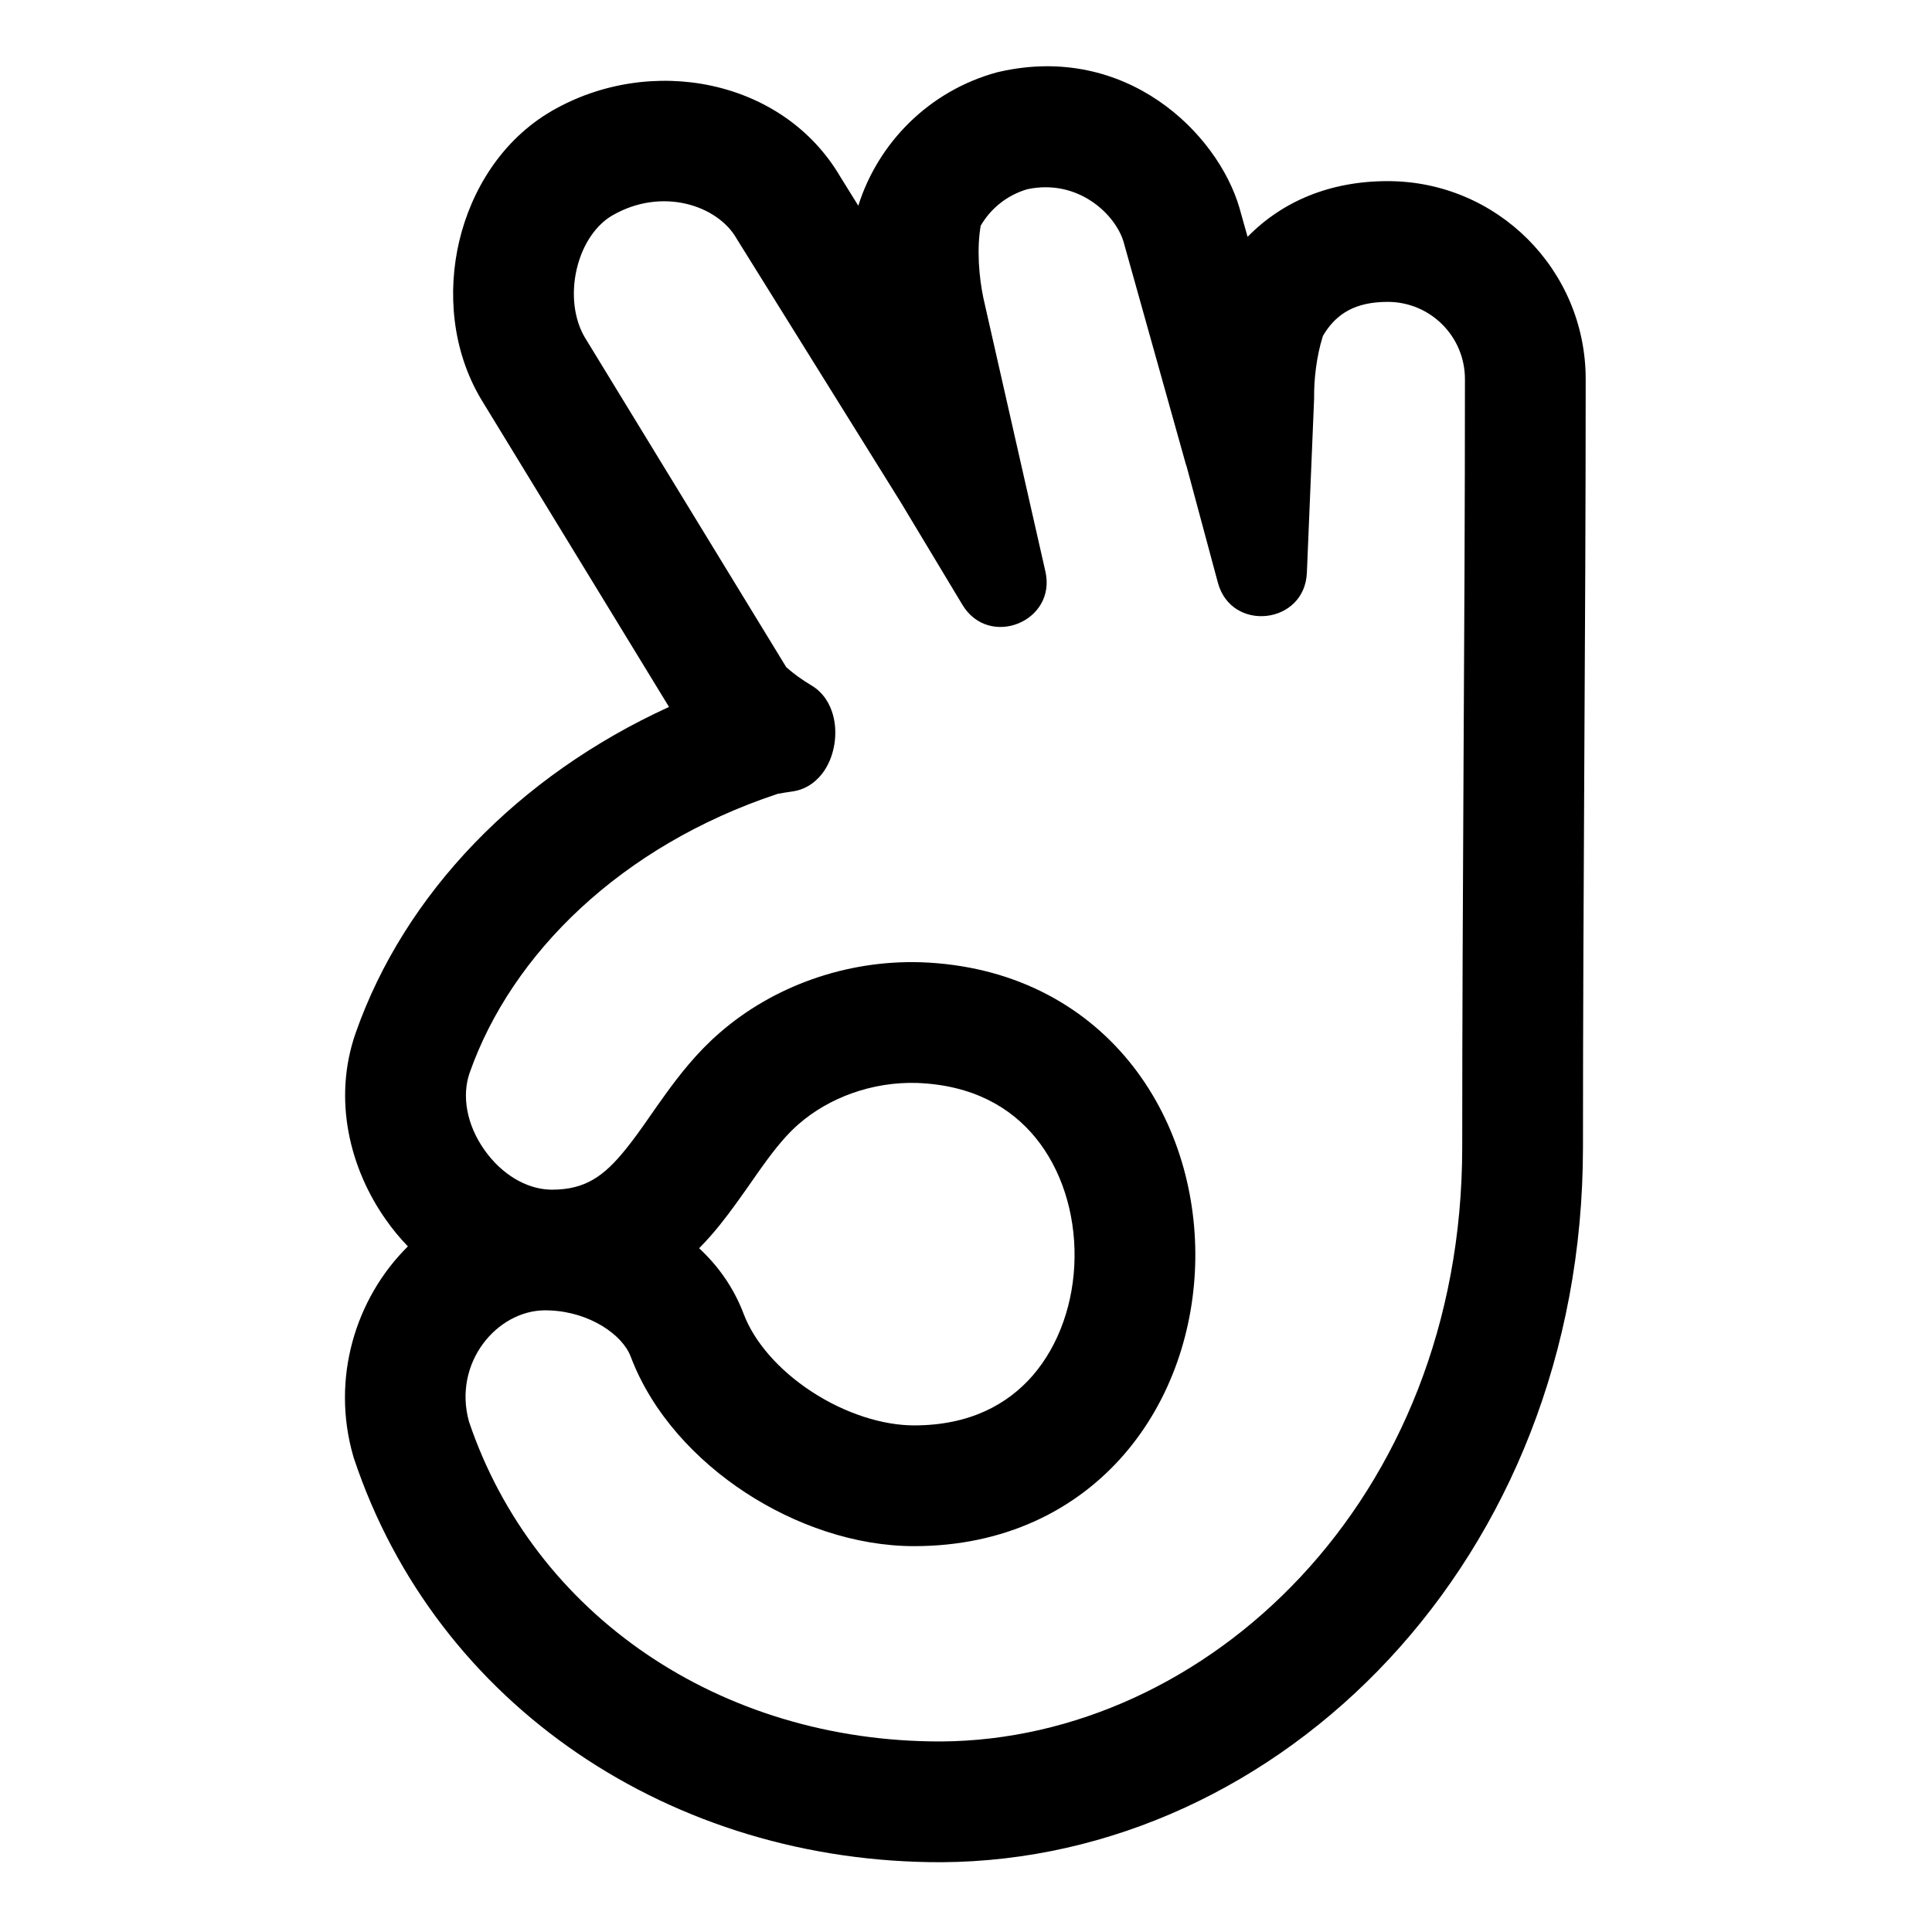
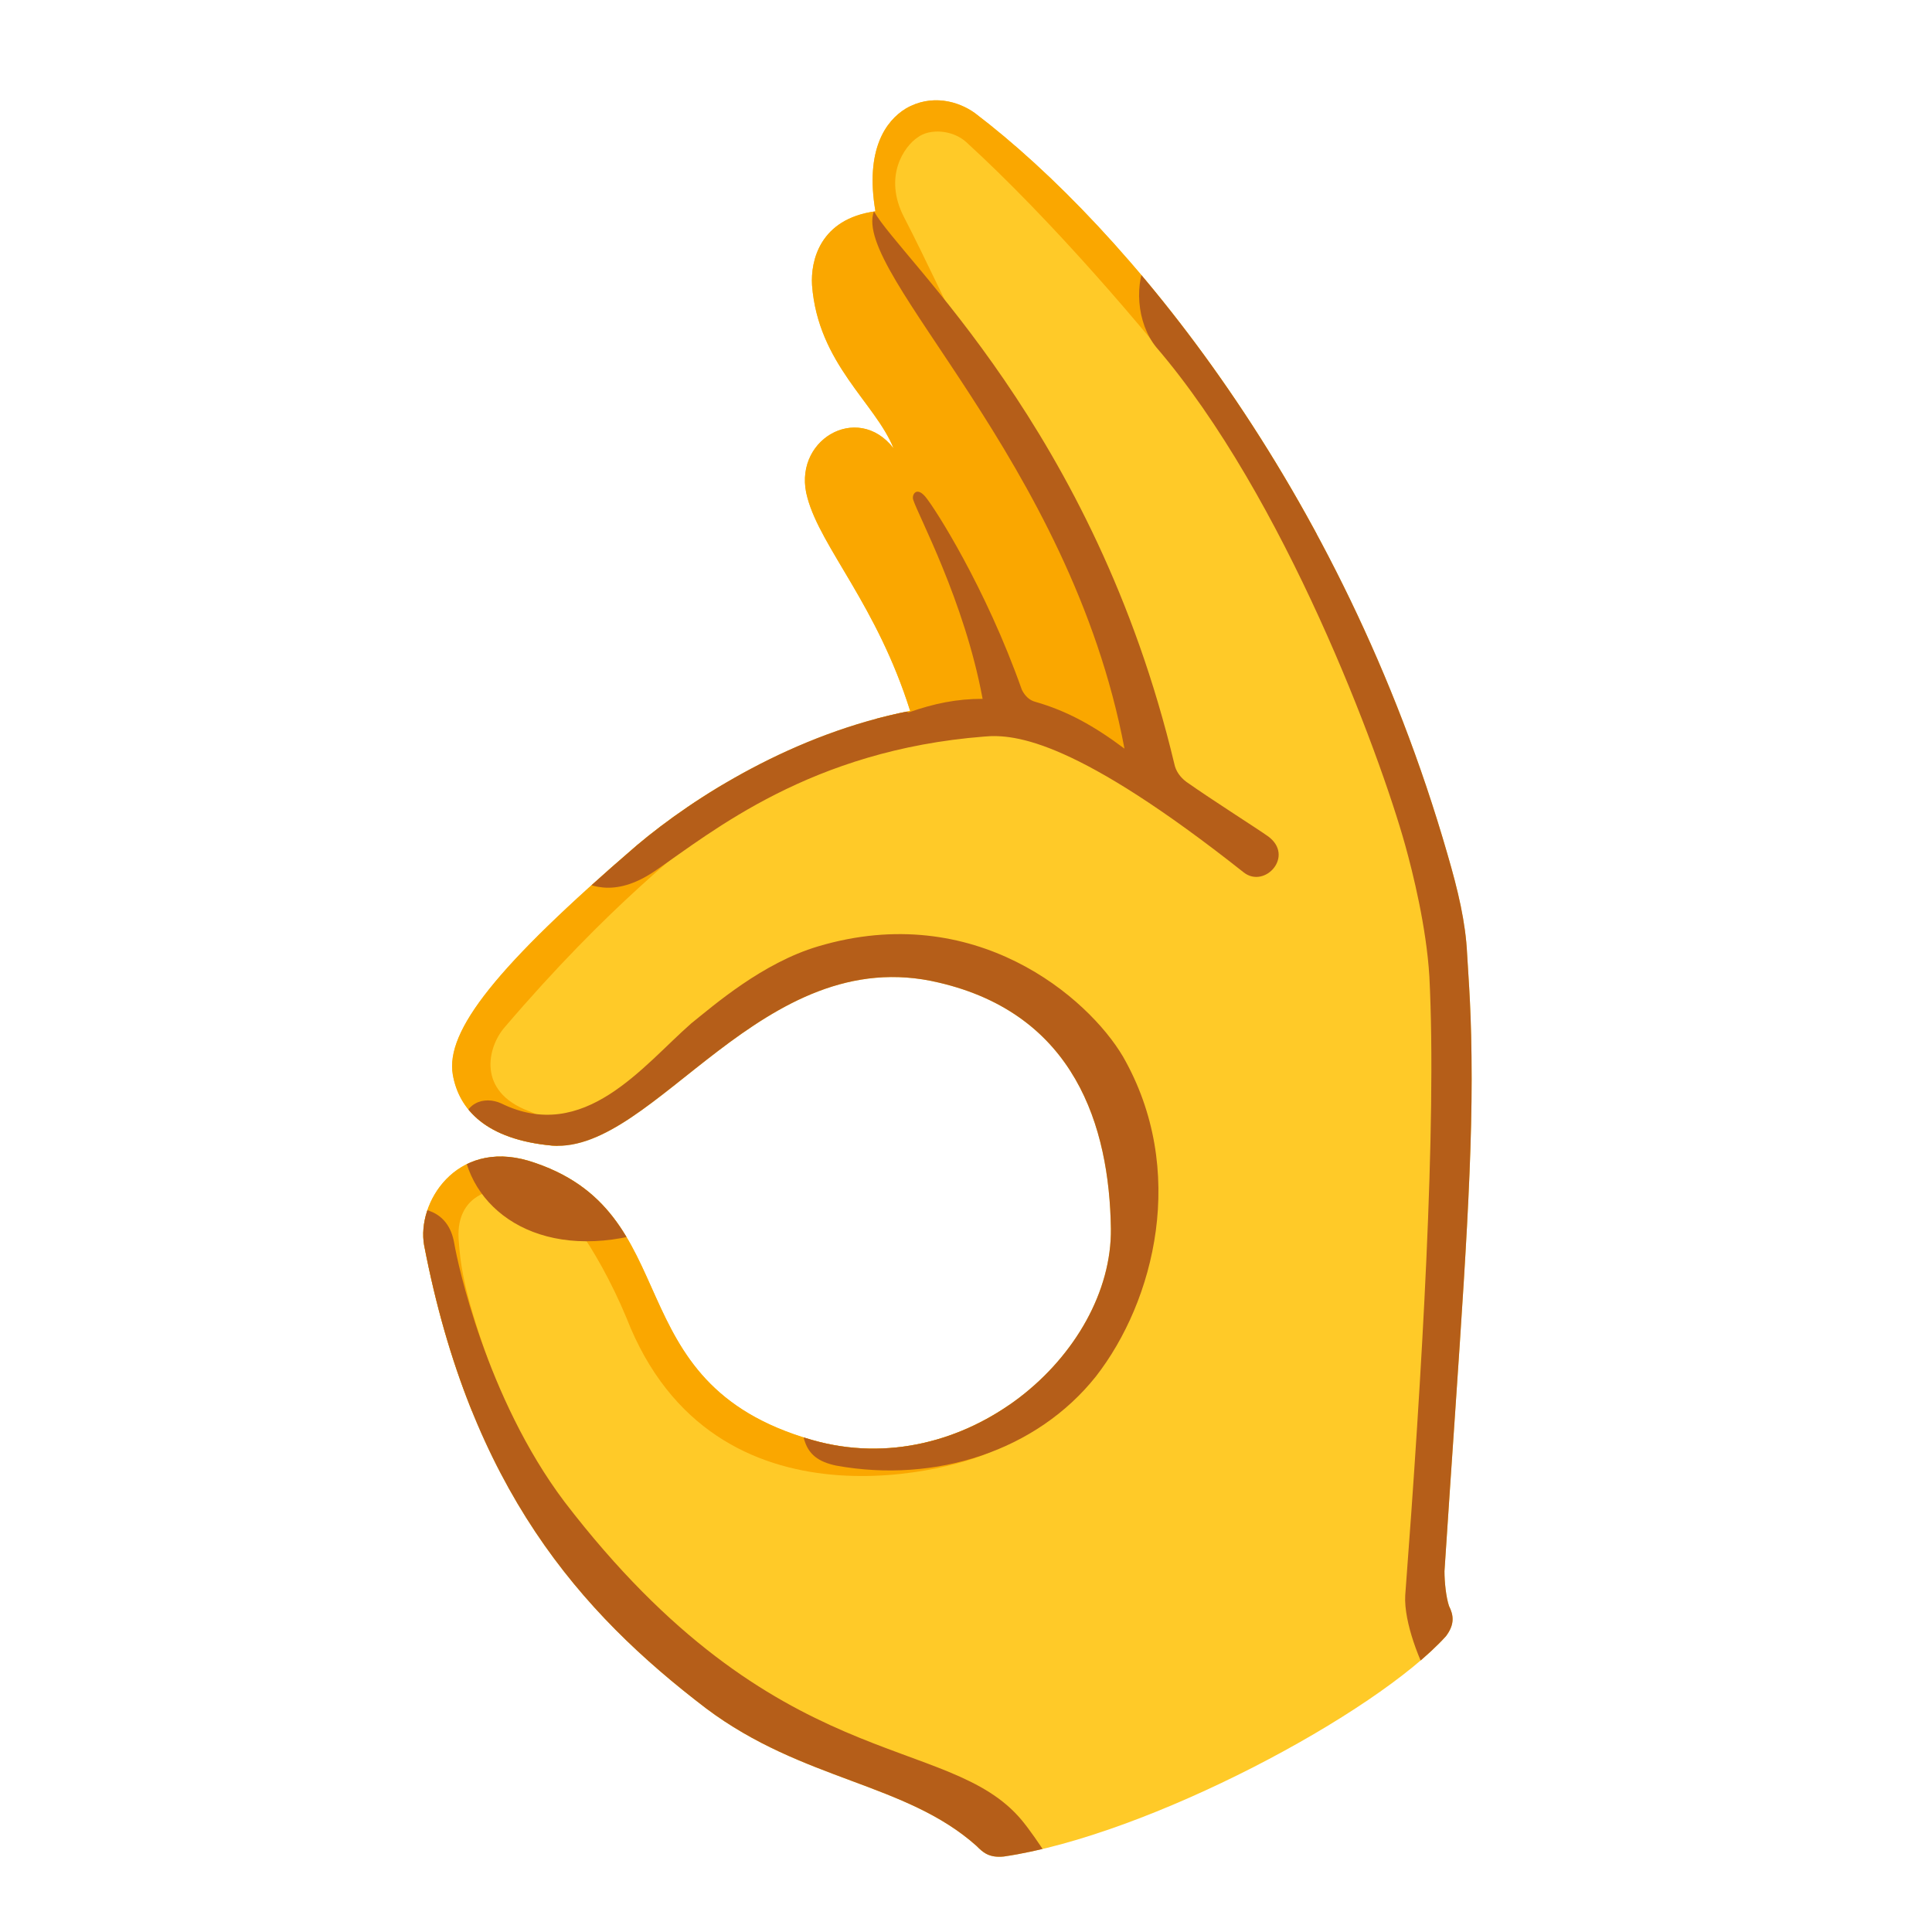
- <svg xmlns="http://www.w3.org/2000/svg" viewBox="0 0 32 32" fill="none">
-   <path d="M16.552 1.189C18.651 0.711 20.165 2.2 20.53 3.445L20.533 3.457L20.664 3.923C21.241 3.332 22.033 3 22.984 3C24.797 3 26.264 4.468 26.264 6.28C26.264 8.373 26.253 10.51 26.241 12.644L26.241 12.645C26.23 14.781 26.219 16.913 26.219 19C26.219 25.848 21.199 30.81 15.6 30.844L15.596 30.844C11.137 30.855 7.233 28.258 5.864 24.161C5.86 24.148 5.856 24.135 5.852 24.122C5.479 22.835 5.886 21.504 6.756 20.644C6.623 20.506 6.502 20.36 6.395 20.207C5.801 19.37 5.502 18.217 5.892 17.106C6.701 14.803 8.584 12.85 11.081 11.709L7.969 6.613C7.487 5.804 7.408 4.839 7.606 3.996C7.804 3.155 8.308 2.319 9.14 1.837C10.772 0.894 12.968 1.305 13.919 2.929L14.216 3.407C14.546 2.361 15.391 1.505 16.51 1.199C16.524 1.195 16.538 1.192 16.552 1.189ZM9.142 19.705C9.692 19.704 10.002 19.485 10.367 19.031C10.507 18.858 10.626 18.688 10.764 18.49C10.838 18.384 10.917 18.27 11.009 18.143C11.247 17.812 11.542 17.432 11.924 17.103C12.807 16.336 14.012 15.9 15.249 15.938L15.255 15.938C16.747 15.992 17.918 16.623 18.698 17.576C19.462 18.51 19.812 19.701 19.798 20.851C19.784 22.001 19.405 23.181 18.619 24.09C17.814 25.019 16.628 25.609 15.141 25.609C14.162 25.609 13.167 25.258 12.35 24.724C11.535 24.191 10.804 23.415 10.447 22.471C10.31 22.106 9.767 21.732 9.109 21.705C9.084 21.704 9.06 21.704 9.035 21.703L9.031 21.703C8.228 21.703 7.498 22.577 7.768 23.547C8.845 26.738 11.917 28.852 15.589 28.844C19.969 28.817 24.219 24.87 24.219 19C24.219 16.907 24.23 14.77 24.241 12.636L24.241 12.635C24.253 10.499 24.264 8.367 24.264 6.28C24.264 5.572 23.692 5 22.984 5C22.441 5 22.145 5.202 21.945 5.509C21.933 5.527 21.922 5.546 21.911 5.565C21.802 5.91 21.762 6.301 21.766 6.587L21.766 6.601L21.646 9.487C21.61 10.344 20.395 10.479 20.172 9.651L19.654 7.725C19.645 7.701 19.637 7.677 19.631 7.652L18.609 4.003C18.473 3.549 17.856 2.956 17.016 3.134C16.677 3.233 16.407 3.456 16.243 3.739C16.236 3.78 16.23 3.822 16.225 3.868C16.178 4.288 16.24 4.756 16.314 5.051L16.316 5.061L17.315 9.465C17.504 10.296 16.381 10.748 15.941 10.018L14.922 8.324L12.214 3.974C12.208 3.965 12.202 3.955 12.197 3.946C11.883 3.402 10.965 3.092 10.141 3.569C9.884 3.718 9.653 4.029 9.553 4.454C9.454 4.877 9.513 5.294 9.685 5.586L13.023 11.051C13.148 11.162 13.288 11.262 13.439 11.352C13.65 11.477 13.751 11.677 13.795 11.835C13.841 11.996 13.844 12.164 13.822 12.313C13.8 12.461 13.748 12.624 13.651 12.768C13.554 12.911 13.383 13.073 13.125 13.109C13.043 13.121 12.962 13.133 12.882 13.148C12.878 13.149 12.874 13.151 12.87 13.152C10.299 14.007 8.475 15.789 7.779 17.769C7.647 18.145 7.725 18.626 8.026 19.05C8.315 19.458 8.718 19.685 9.089 19.703C9.107 19.704 9.124 19.704 9.142 19.705ZM11.58 20.675C11.896 20.968 12.154 21.33 12.318 21.764C12.489 22.216 12.887 22.686 13.444 23.05C13.999 23.413 14.62 23.609 15.141 23.609C16.058 23.609 16.689 23.263 17.107 22.781C17.541 22.278 17.789 21.573 17.798 20.827C17.807 20.08 17.577 19.364 17.151 18.843C16.741 18.342 16.112 17.971 15.186 17.937C14.444 17.915 13.731 18.182 13.234 18.614L13.23 18.617C13.03 18.79 12.845 19.016 12.632 19.312C12.577 19.387 12.517 19.474 12.453 19.566C12.293 19.794 12.108 20.059 11.925 20.286C11.819 20.418 11.704 20.549 11.58 20.675Z" fill="currentColor" />
+ <svg xmlns="http://www.w3.org/2000/svg" xmlns:xlink="http://www.w3.org/1999/xlink" xml:space="preserve" id="ok-hand-Layer_2_00000111914228506217591490000007403329565183780535_" x="0" y="0" version="1.1" viewBox="0 0 128 128">
+   <path d="M60.3 47.1c-2.2-7-5.9-10.8-6.8-14.1-1.1-3.8 3.3-6.4 5.7-3.3-1.2-3-5-5.6-5.4-10.8-.1-1.6.5-4.4 4.2-4.9-.7-4.1.7-6 2-6.8 1.7-1 3.5-.5 4.6.3 10 7.6 24.3 24.8 31.3 49.1.7 2.4 1.2 4.5 1.3 6.6.1 1.8.3 3.9.3 8.3 0 7.8-.8 17.3-1.8 32.6 0 .7.1 1.7.3 2.3.3.6.4 1.2-.2 2-4.6 5.1-19.7 13.2-29.3 14.6-1 .1-1.4-.3-1.8-.7-4.7-4.2-11.5-4.3-17.9-9.1-8.4-6.4-15.6-14.6-18.7-30.7-.5-2.8 2.1-7 6.9-5.6 10.8 3.3 5.5 14.7 18.8 18.5 10.1 2.9 19.9-5.7 19.8-14-.1-6.8-2.4-14.2-11.4-16.3-11.7-2.8-18.8 11.3-25.6 10.8-4.4-.4-6.2-2.4-6.6-4.7-.5-2.9 2.9-7.2 12.2-15.2 3.8-3.2 10.4-7.4 18.1-8.9" style="fill:#ffca28" />
+   <defs>
+     <path id="ok-hand-SVGID_1_" d="M60.3 47.1c-2.2-7-5.9-10.8-6.8-14.1-1.1-3.8 3.3-6.4 5.7-3.3-1.2-3-5-5.6-5.4-10.8-.1-1.6.5-4.4 4.2-4.9-.7-4.1.7-6 2-6.8 1.7-1 3.5-.5 4.6.3 10 7.6 24.3 24.8 31.3 49.1.7 2.4 1.2 4.5 1.3 6.6.1 1.8.3 3.9.3 8.3 0 7.8-.8 17.3-1.8 32.6 0 .7.1 1.7.3 2.3.3.6.4 1.2-.2 2-4.6 5.1-19.7 13.2-29.3 14.6-1 .1-1.4-.3-1.8-.7-4.7-4.2-11.5-4.3-17.9-9.1-8.4-6.4-15.6-14.6-18.7-30.7-.5-2.8 2.1-7 6.9-5.6 10.8 3.3 5.5 14.7 18.8 18.5 10.1 2.9 19.9-5.7 19.8-14-.1-6.8-2.4-14.2-11.4-16.3-11.7-2.8-18.8 11.3-25.6 10.8-4.4-.4-6.2-2.4-6.6-4.7-.5-2.9 2.9-7.2 12.2-15.2 3.8-3.2 10.4-7.4 18.1-8.9" />
+   </defs>
+   <clipPath id="ok-hand-SVGID_00000138535030684620930980000016437117660125529765_">
+     <use xlink:href="#ok-hand-SVGID_1_" style="overflow:visible" />
+   </clipPath>
+   <g style="clip-path:url(#ok-hand-SVGID_00000138535030684620930980000016437117660125529765_)">
+     <path d="M89.7 34.3c-.9.5-3.8 2.4-5-.1S82 29.8 79 25.9 69.7 14.6 64 9.4c-.9-.8-2.4-.9-3.2-.3-.9.6-2.3 2.6-.9 5.3s3.3 6.8 4.5 9.2c3 5.6 7.6 10.8 11.7 26.9.6 2.3-2.6-.5-2.6-.5s-5.4-4.5-12.8-2c-3.2 1.1-3.8-2.5-3.8-2.5s-9.1-25.8-9.1-26S58.4 2.9 58.5 3c.2.1 8.1.4 8.1.4zM65.8 96.1c-1.9 1.1-18.5 6.1-24.3-8.8-1-2.4-2.2-4.5-3.2-5.9-1.1-1.3-4-2.9-5.7-2.5 0 0-2.5.3-2.2 3.4.1 1.2.2 2.9 1.9 7.7 1.6 4.4-2.1 4.1-2.8 2.1s-3.8-12.6-3.8-12.6 3.5-4.1 4.3-5l-2.8-4.9 19.9-19.1c.6 1 1.6 2.8.6 3.7-2.2 1.9-7.3 5.7-14.3 13.9-1.1 1.3-1.8 4.2 1.6 5.5s1.8 2.9 1 2.8c-.3 0-1-.2-1.9-.4 2.8 1.4 5.9 3 5.9 3l26.5 13.1c.6.8.9 3.1-.7 4" style="fill:#faa700" />
+   </g>
+   <defs>
+     <path id="ok-hand-SVGID_00000150068994824989385750000014971427309250274485_" d="M60.3 47.1c-2.2-7-5.9-10.8-6.8-14.1-1.1-3.8 3.3-6.4 5.7-3.3-1.2-3-5-5.6-5.4-10.8-.1-1.6.5-4.4 4.2-4.9-.7-4.1.7-6 2-6.8 1.7-1 3.5-.5 4.6.3 10 7.6 24.3 24.8 31.3 49.1.7 2.4 1.2 4.5 1.3 6.6.1 1.8.3 3.9.3 8.3 0 7.8-.8 17.3-1.8 32.6 0 .7.1 1.7.3 2.3.3.6.4 1.2-.2 2-4.6 5.1-19.7 13.2-29.3 14.6-1 .1-1.4-.3-1.8-.7-4.7-4.2-11.5-4.3-17.9-9.1-8.4-6.4-15.6-14.6-18.7-30.7-.5-2.8 2.1-7 6.9-5.6 10.8 3.3 5.5 14.7 18.8 18.5 10.1 2.9 19.9-5.7 19.8-14-.1-6.8-2.4-14.2-11.4-16.3-11.7-2.8-18.8 11.3-25.6 10.8-4.4-.4-6.2-2.4-6.6-4.7-.5-2.9 2.9-7.2 12.2-15.2 3.8-3.2 10.4-7.4 18.1-8.9" />
+   </defs>
+   <clipPath id="ok-hand-SVGID_00000098194495916082406400000007040367376034095287_">
+     <use xlink:href="#ok-hand-SVGID_00000150068994824989385750000014971427309250274485_" style="overflow:visible" />
+   </clipPath>
+   <g style="clip-path:url(#ok-hand-SVGID_00000098194495916082406400000007040367376034095287_)">
+     <path d="M30.6 75c0 4.7 4.5 8.4 11.2 6.9 2.7-.6 10.8 1.7 11.2 10.3.1 2.9 0 4.4 2.4 4.9 6.6 1.2 13.3-1 17.2-5.9 3.9-5 6.1-13.7 1.8-21.2-2.3-3.9-9.8-10.4-20.2-7.3-3.7 1.1-6.9 3.9-8.4 5.1-3.2 2.8-7.1 8-12.6 5.3-1.1-.5-2.6-.1-2.6 1.9m-3.8 5c.9 0 2.9 0 3.3 2.4.2 1.2 2.1 10.2 7.3 17.1 14.1 18.4 25.4 15.2 30.3 21.1 1 1.2 2.6 3.8 2.6 3.8l-5.5 2.1s-26.8-7.6-33.2-23S26.8 80 26.8 80m11.1-21.9c1 .5 2.7 1.5 5.5-.4 3.8-2.6 10.3-8 21.8-8.9 2.1-.2 6.2.3 17.2 9 1.4 1.1 3.4-1.1 1.6-2.4-.7-.5-3.7-2.4-5.4-3.6-.4-.3-.7-.7-.8-1.2C72.5 28.4 59.7 17.2 57.9 14c-1.5 4.1 13 16.5 16.6 35.6-2-1.5-3.8-2.5-5.9-3.1-.4-.1-.7-.4-.9-.8-2.4-6.8-5.8-12.1-6.4-12.8s-.9-.1-.8.2c.3 1 3.4 6.7 4.6 13.2-1.7 0-3.2.3-4.9.9-4.1-1.6-5.4-2.2-5.4-2.2z" style="fill:#b55e19" />
+     <path d="M76.1 17c-1 1.7-.8 4.4.5 6 8.5 9.9 14.8 26.9 16.5 33 .5 1.8 1.4 5.4 1.6 8.7.5 9.8-.5 26.5-1.6 41-.1 1.8 1 4.5 1.7 5.7l5.7-4 1.4-49.5-16.4-35.2z" style="fill:#b55e19" />
+   </g>
</svg>
